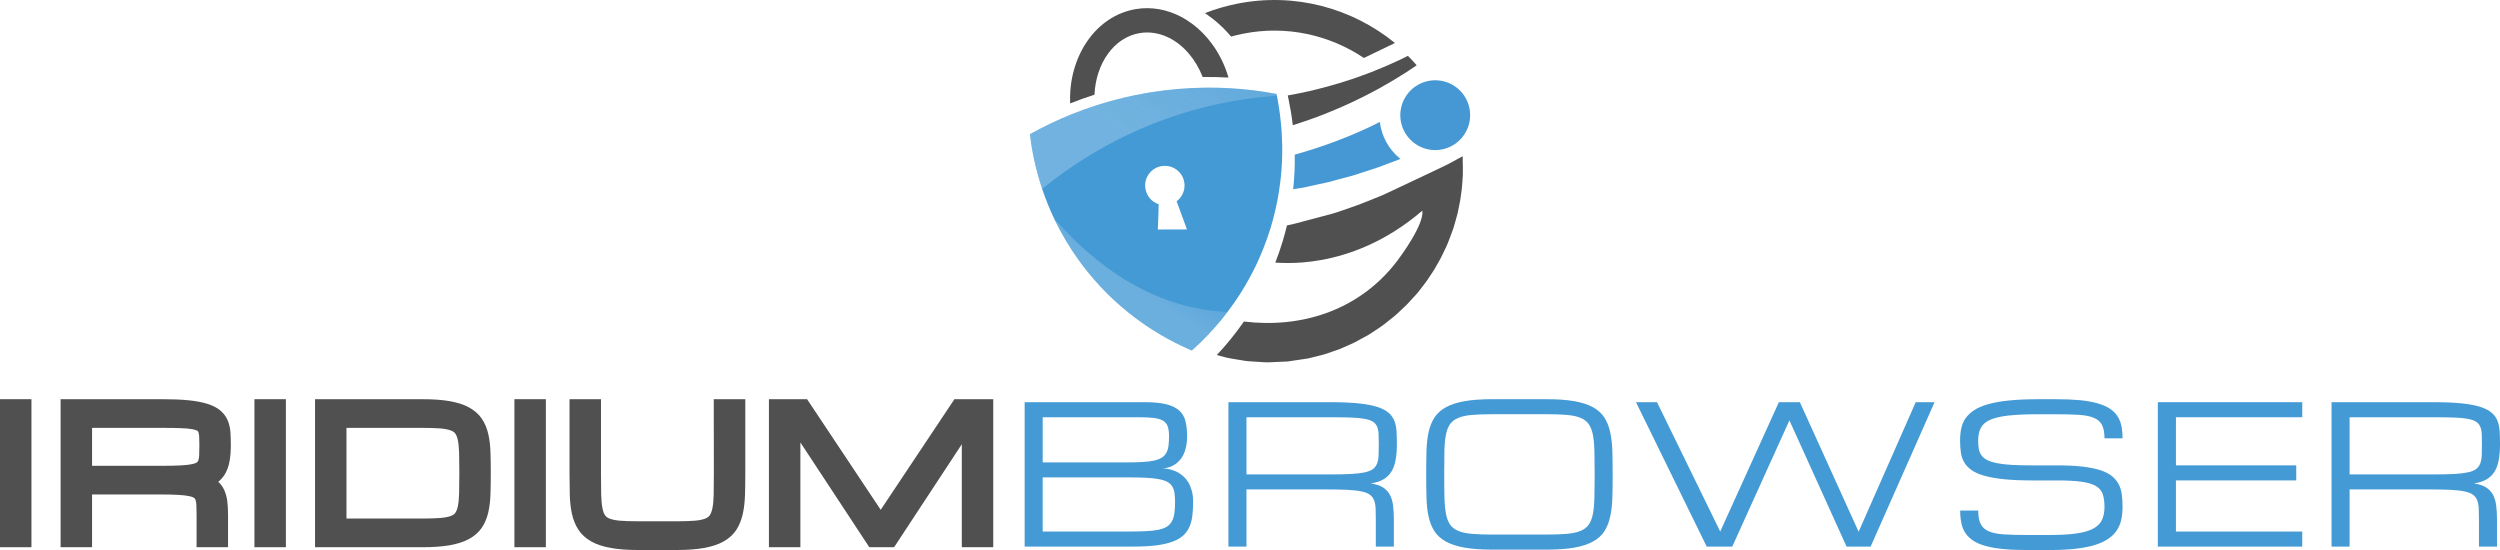
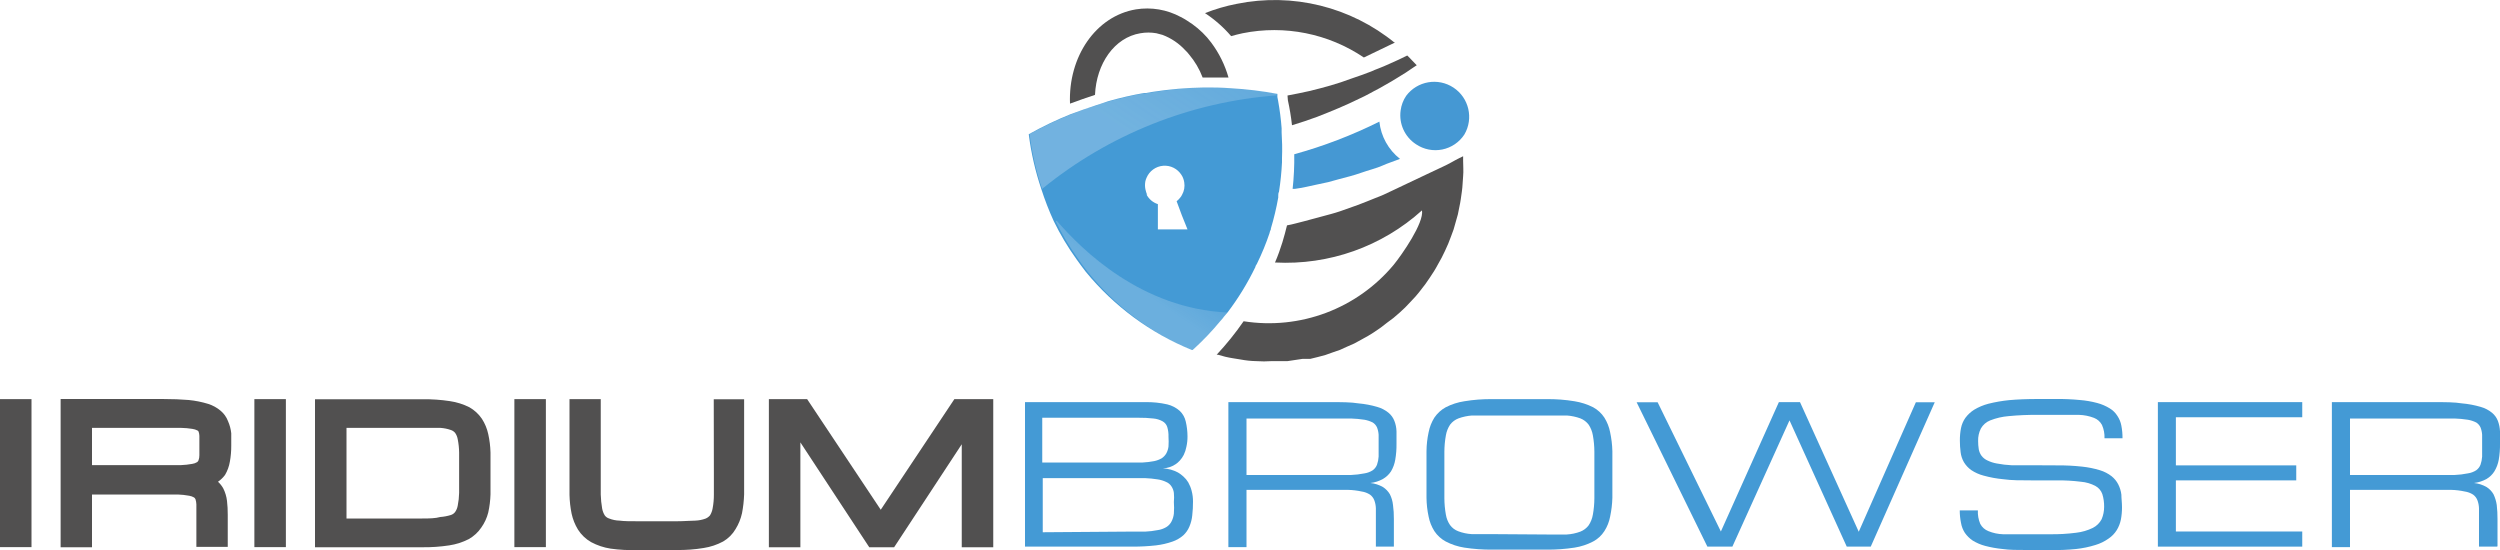
- <svg xmlns="http://www.w3.org/2000/svg" version="1.1" id="Ebene_1" x="0px" y="0px" width="200px" height="44px" viewBox="0 0 200 44" enable-background="new 0 0 200 44" xml:space="preserve">
-   <g>
-     <g>
-       <path fill="#449AD5" d="M102.534,10.587c-0.006-0.11-0.016-0.219-0.024-0.325c-0.062-0.796-0.163-1.534-0.281-2.197    c-0.02-0.102-0.036-0.204-0.056-0.304c-0.01-0.041-0.017-0.084-0.027-0.127c-0.01-0.041-0.02-0.084-0.026-0.123    c-1.23-0.232-2.46-0.38-3.7-0.453c-0.687-0.039-1.379-0.055-2.066-0.044c-1.407,0.018-2.819,0.136-4.224,0.36    c-0.149,0.022-0.296,0.046-0.444,0.072c-0.054,0.009-0.111,0.018-0.164,0.03c-0.97,0.173-1.926,0.394-2.868,0.664    c-0.204,0.058-0.407,0.117-0.61,0.181c-0.113,0.034-0.23,0.071-0.344,0.106c-0.66,0.21-1.306,0.448-1.947,0.701    c-1.151,0.462-2.272,1-3.365,1.608c0.149,1.245,0.438,2.747,0.983,4.374c0.279,0.833,0.625,1.695,1.054,2.576    c0,0.003,0.004,0.007,0.005,0.01c0.492,1.009,1.092,2.036,1.823,3.058c0.241,0.338,0.488,0.662,0.74,0.975    c2.722,3.386,5.931,5.283,8.355,6.315c0.017-0.018,0.035-0.032,0.052-0.05c0.044-0.04,0.087-0.078,0.13-0.118    c0.668-0.608,1.383-1.334,2.094-2.192c0.054-0.068,0.11-0.132,0.164-0.199c0.041-0.052,0.082-0.104,0.123-0.155    c0.097-0.123,0.196-0.248,0.292-0.375c0.793-1.045,1.559-2.252,2.232-3.632c0.049-0.099,0.092-0.197,0.14-0.295    c0.351-0.758,0.676-1.57,0.957-2.434c0.031-0.099,0.063-0.194,0.096-0.296c0.006-0.018,0.012-0.036,0.018-0.055l0-0.002    c0.257-0.845,0.451-1.675,0.597-2.478c0.005-0.044,0.014-0.093,0.022-0.138c0.021-0.109,0.038-0.216,0.052-0.327    c0.132-0.814,0.207-1.6,0.242-2.352c0.005-0.112,0.01-0.224,0.01-0.333C102.592,11.902,102.575,11.227,102.534,10.587z     M91.781,15.545c-0.038-0.072-0.067-0.148-0.093-0.229c-0.024-0.072-0.041-0.146-0.053-0.222    c-0.036-0.217-0.027-0.432,0.021-0.631c0.022-0.098,0.055-0.188,0.098-0.277c0.208-0.46,0.639-0.811,1.178-0.898    c0.644-0.105,1.26,0.191,1.585,0.709c0.059,0.086,0.106,0.184,0.144,0.283c0.035,0.096,0.064,0.2,0.082,0.305    c0.06,0.368-0.011,0.721-0.178,1.02c-0.048,0.086-0.104,0.166-0.166,0.239c-0.08,0.098-0.171,0.186-0.27,0.262l0.42,1.137    l0.409,1.111l-2.332,0.007l0.036-0.885l0.034-1.137c-0.396-0.133-0.728-0.411-0.915-0.791L91.781,15.545z" />
-       <path fill="#515050" d="M96.398,1.049c0.808-0.317,1.651-0.565,2.529-0.743c4.651-0.942,9.246,0.346,12.669,3.134l-0.073,0.035    l-2.411,1.162c-2.752-1.843-6.205-2.64-9.702-1.933c-0.313,0.062-0.62,0.136-0.921,0.222C97.869,2.193,97.164,1.563,96.398,1.049z    " />
-       <path fill="#515050" d="M113.336,5.224c-0.074,0.05-0.15,0.099-0.222,0.149c-0.215,0.139-0.43,0.293-0.651,0.433    c-0.226,0.137-0.453,0.279-0.683,0.423c-0.154,0.093-0.304,0.188-0.463,0.279c-0.319,0.188-0.655,0.374-0.99,0.569    c-0.255,0.143-0.51,0.266-0.771,0.409c-0.262,0.128-0.521,0.276-0.795,0.401c-1.067,0.532-2.212,1.016-3.394,1.468    c-0.637,0.23-1.287,0.455-1.944,0.662c-0.086-0.75-0.202-1.432-0.331-2.037l-0.071-0.344c0.577-0.102,1.152-0.218,1.719-0.344    c1.164-0.277,2.299-0.587,3.382-0.952c0.275-0.086,0.538-0.194,0.804-0.282c0.264-0.099,0.531-0.189,0.785-0.292    c0.193-0.082,0.39-0.162,0.578-0.237c0.315-0.125,0.618-0.25,0.916-0.387c0.238-0.11,0.476-0.218,0.711-0.321    c0.232-0.11,0.455-0.224,0.681-0.335c0.011-0.005,0.021-0.01,0.036-0.018c0.143,0.138,0.276,0.281,0.408,0.422    C113.144,5,113.239,5.108,113.336,5.224z" />
-       <path fill="#515050" d="M116.756,12.638c-0.224,0.117-0.449,0.245-0.666,0.365c-0.219,0.117-0.432,0.229-0.652,0.329l-1.354,0.643    l-2.709,1.279l-0.679,0.317c-0.219,0.104-0.458,0.19-0.685,0.282c-0.463,0.182-0.917,0.381-1.387,0.549l-1.414,0.496    c-0.469,0.166-0.95,0.286-1.434,0.413l-1.447,0.385c-0.463,0.116-0.908,0.255-1.372,0.336c-0.109,0.447-0.23,0.901-0.37,1.361    c-0.173,0.563-0.362,1.104-0.566,1.625c0.032-0.085,5.887,0.887,11.764-4.164c0.164,1.038-1.618,3.55-2.273,4.354    c-2.965,3.646-7.42,5.067-11.998,4.515c-0.713,1.027-1.452,1.917-2.167,2.674c0.041,0.015,0.079,0.022,0.118,0.037l0.579,0.157    c0.406,0.096,0.822,0.148,1.228,0.221c0.408,0.088,0.823,0.103,1.238,0.127c0.417,0.021,0.83,0.074,1.25,0.035l1.261-0.056    l1.201-0.18l0.304-0.043c0.059-0.013,0.08-0.008,0.168-0.031l0.149-0.035l0.605-0.154c0.201-0.052,0.406-0.092,0.604-0.159    l0.588-0.204l0.585-0.206l0.568-0.253l0.567-0.254c0.184-0.097,0.363-0.199,0.547-0.299l0.548-0.297    c0.18-0.102,0.346-0.228,0.522-0.338c0.346-0.226,0.692-0.453,1.008-0.722c0.328-0.254,0.657-0.505,0.954-0.801    c0.306-0.283,0.62-0.564,0.879-0.871l0.413-0.446l0.103-0.113l0.109-0.128c0.065-0.079,0.128-0.162,0.19-0.243    c0.245-0.33,0.515-0.648,0.728-0.999l0.344-0.518c0.107-0.174,0.21-0.361,0.31-0.54c0.218-0.36,0.392-0.729,0.565-1.094    c0.182-0.352,0.341-0.776,0.477-1.146l0.212-0.578c0.06-0.195,0.112-0.398,0.174-0.6l0.164-0.597l0.122-0.6    c0.091-0.39,0.145-0.818,0.197-1.224c0.058-0.413,0.064-0.802,0.101-1.227c0.015-0.403-0.004-0.826-0.01-1.23l-0.001-0.288    L116.756,12.638z" />
-       <path fill="#4598D3" d="M112.037,12.713c-0.465,0.188-0.944,0.347-1.412,0.533c-0.566,0.225-1.151,0.385-1.718,0.58    c-0.571,0.2-1.163,0.349-1.742,0.502l-0.869,0.237l-0.887,0.192c-0.587,0.135-1.188,0.273-1.782,0.354l-0.175,0.029    c0.107-0.971,0.143-1.897,0.127-2.767c2.292-0.644,4.609-1.499,6.809-2.616C110.524,10.891,111.093,11.965,112.037,12.713z" />
-       <path fill="#4598D3" d="M117.146,10.758c-0.706,1.061-2.01,1.485-3.162,1.121c-0.243-0.075-0.484-0.186-0.709-0.337    c-0.923-0.615-1.364-1.675-1.226-2.702c0.055-0.407,0.197-0.808,0.441-1.17c0.852-1.286,2.589-1.634,3.872-0.784    C117.649,7.739,117.999,9.474,117.146,10.758z" />
-       <path fill="#515050" d="M98.28,6.205c-0.687-0.039-1.378-0.054-2.066-0.044c-0.271-0.701-0.647-1.329-1.091-1.852    c-0.095-0.116-0.194-0.225-0.299-0.331c-0.549-0.555-1.186-0.962-1.867-1.188c-0.16-0.051-0.322-0.093-0.488-0.125    c-0.414-0.081-0.844-0.093-1.274-0.021c-2.071,0.337-3.523,2.418-3.636,4.929c-0.661,0.21-1.304,0.447-1.947,0.701    c-0.152-3.754,2.056-7.023,5.269-7.549c1.25-0.204,2.489,0.035,3.593,0.611C94.64,1.424,94.8,1.517,94.958,1.62    c0.589,0.371,1.132,0.843,1.611,1.399c0.112,0.129,0.222,0.267,0.327,0.408C97.5,4.224,97.979,5.166,98.28,6.205z" />
-       <linearGradient id="SVGID_1_" gradientUnits="userSpaceOnUse" x1="133.403" y1="-12.669" x2="128.205" y2="-7.124" gradientTransform="matrix(0.9869 -0.1613 0.1613 0.9869 -35.0176 50.4595)">
-         <stop offset="0" style="stop-color:#FDFDFF;stop-opacity:0" />
-         <stop offset="0.91" style="stop-color:#FDFDFF;stop-opacity:0.91" />
-         <stop offset="1" style="stop-color:#FDFDFF" />
-       </linearGradient>
-       <path opacity="0.21" fill="url(#SVGID_1_)" d="M98.203,24.953c-0.096,0.127-0.195,0.252-0.292,0.375    c-0.041,0.051-0.082,0.104-0.123,0.155c-0.054,0.067-0.11,0.131-0.164,0.199c-0.711,0.858-1.425,1.584-2.094,2.192    c-0.043,0.04-0.086,0.078-0.13,0.118c-0.018,0.018-0.035,0.032-0.052,0.05c-2.425-1.032-5.633-2.929-8.355-6.315    c-0.252-0.313-0.499-0.636-0.74-0.975c-0.731-1.021-1.332-2.048-1.823-3.058c0.018,0,0.036,0.003,0.054,0.003    c0.022,0.005,0.039,0.008,0.06,0.014C86.556,19.979,91.322,24.691,98.203,24.953z" />
-       <linearGradient id="SVGID_2_" gradientUnits="userSpaceOnUse" x1="149.75" y1="-38.844" x2="130.567" y2="-18.383" gradientTransform="matrix(0.9869 -0.1613 0.1613 0.9869 -35.0176 50.4595)">
-         <stop offset="0" style="stop-color:#FDFDFF;stop-opacity:0" />
-         <stop offset="0.91" style="stop-color:#FDFDFF;stop-opacity:0.91" />
-         <stop offset="1" style="stop-color:#FDFDFF" />
-       </linearGradient>
-       <path opacity="0.25" fill="url(#SVGID_2_)" d="M102.145,7.634c-0.722,0.203-9.715,0.138-18.775,7.475    c-0.545-1.627-0.834-3.128-0.983-4.374c1.093-0.608,2.214-1.146,3.365-1.608c0.641-0.253,1.287-0.49,1.947-0.701    c0.114-0.035,0.231-0.072,0.344-0.106c0.203-0.064,0.406-0.123,0.61-0.181c0.941-0.27,1.897-0.491,2.868-0.664    c0.053-0.012,0.11-0.021,0.164-0.03c0.148-0.026,0.295-0.051,0.444-0.072c1.405-0.224,2.817-0.342,4.224-0.36    c0.687-0.01,1.379,0.005,2.066,0.044c1.24,0.073,2.47,0.221,3.7,0.453C102.125,7.55,102.135,7.593,102.145,7.634z" />
-     </g>
-     <g>
-       <g>
-         <rect y="31.935" fill="#515050" width="2.516" height="11.842" />
-         <path fill="#515050" d="M18.241,33.691c-0.125-0.318-0.324-0.598-0.593-0.833c-0.26-0.228-0.604-0.406-1.048-0.548     c-0.4-0.128-0.904-0.224-1.5-0.286c-0.576-0.059-1.288-0.089-2.118-0.089H4.848v11.842h2.517v-4.22h5.394     c0.58,0,1.068,0.009,1.465,0.031c0.374,0.019,0.679,0.054,0.912,0.104c0.24,0.049,0.346,0.107,0.39,0.139     c0.05,0.037,0.084,0.081,0.109,0.14c0.041,0.105,0.067,0.245,0.075,0.409c0.012,0.226,0.017,0.496,0.017,0.807v2.591h2.517     v-2.591c0-0.414-0.022-0.789-0.063-1.116c-0.05-0.377-0.153-0.715-0.306-0.997c-0.109-0.201-0.247-0.378-0.414-0.529     c0.199-0.161,0.368-0.351,0.505-0.567c0.187-0.299,0.321-0.656,0.396-1.064c0.068-0.369,0.104-0.799,0.104-1.278     c0-0.359-0.009-0.686-0.025-0.982C18.42,34.303,18.354,33.981,18.241,33.691z M7.365,34.23h5.617     c0.584,0,1.076,0.007,1.475,0.021c0.373,0.014,0.681,0.039,0.916,0.083c0.259,0.049,0.372,0.106,0.408,0.127     c0.042,0.024,0.068,0.053,0.086,0.094c0.024,0.056,0.056,0.157,0.066,0.334c0.011,0.209,0.017,0.458,0.017,0.746     c0,0.313-0.005,0.583-0.017,0.806c-0.008,0.167-0.035,0.307-0.075,0.409c-0.025,0.063-0.059,0.106-0.11,0.144     c-0.043,0.028-0.15,0.087-0.389,0.138c-0.233,0.05-0.54,0.082-0.912,0.101c-0.396,0.021-0.884,0.031-1.464,0.031H7.365V34.23z" />
-         <rect x="20.355" y="31.935" fill="#515050" width="2.516" height="11.842" />
-         <path fill="#515050" d="M39.065,34.729c-0.106-0.463-0.28-0.876-0.517-1.23c-0.25-0.371-0.604-0.679-1.051-0.918     c-0.417-0.224-0.942-0.39-1.56-0.495c-0.586-0.101-1.313-0.15-2.157-0.15h-8.577v11.842h8.577c0.844,0,1.57-0.052,2.157-0.15     c0.618-0.107,1.143-0.273,1.56-0.497c0.447-0.24,0.802-0.548,1.051-0.918c0.237-0.351,0.411-0.765,0.517-1.231     c0.098-0.433,0.156-0.919,0.173-1.45c0.017-0.504,0.025-1.063,0.025-1.676c0-0.613-0.008-1.171-0.025-1.672     C39.222,35.649,39.164,35.163,39.065,34.729z M33.78,41.483h-6.062V34.23h6.062c0.575,0,1.062,0.016,1.447,0.044     c0.349,0.029,0.632,0.084,0.842,0.165c0.158,0.058,0.271,0.137,0.346,0.234c0.089,0.12,0.161,0.3,0.209,0.522     c0.059,0.274,0.094,0.627,0.105,1.041c0.012,0.453,0.018,0.991,0.018,1.62c0,0.629-0.006,1.167-0.018,1.621     c-0.011,0.417-0.046,0.766-0.105,1.043c-0.048,0.219-0.12,0.399-0.209,0.52c-0.075,0.098-0.188,0.176-0.346,0.237     c-0.21,0.077-0.495,0.133-0.845,0.161C34.837,41.468,34.351,41.483,33.78,41.483z" />
-         <rect x="41.153" y="31.935" fill="#515050" width="2.516" height="11.842" />
-         <path fill="#515050" d="M57.108,37.855c0,0.663-0.004,1.232-0.014,1.705c-0.009,0.44-0.042,0.812-0.103,1.106     c-0.049,0.242-0.123,0.435-0.215,0.563c-0.079,0.106-0.192,0.192-0.351,0.256c-0.205,0.082-0.484,0.141-0.829,0.17     c-0.388,0.033-0.873,0.047-1.442,0.047h-3.122c-0.573,0-1.059-0.014-1.445-0.047c-0.343-0.03-0.623-0.089-0.831-0.171     c-0.158-0.064-0.271-0.148-0.346-0.252c-0.091-0.129-0.164-0.322-0.211-0.563c-0.058-0.296-0.093-0.669-0.104-1.112     c-0.01-0.473-0.016-1.041-0.016-1.703v-5.92h-2.517v5.92c0,0.636,0.007,1.215,0.021,1.736c0.015,0.554,0.072,1.062,0.17,1.508     c0.104,0.477,0.278,0.905,0.511,1.268c0.25,0.387,0.601,0.708,1.046,0.956c0.416,0.233,0.941,0.407,1.562,0.516     C49.462,43.946,50.188,44,51.033,44h3.122c0.846,0,1.573-0.054,2.161-0.162c0.62-0.109,1.146-0.283,1.562-0.516     c0.447-0.249,0.797-0.571,1.045-0.958c0.229-0.363,0.4-0.79,0.503-1.265c0.099-0.447,0.157-0.955,0.174-1.505     c0.018-0.522,0.024-1.102,0.024-1.739v-5.92h-2.523L57.108,37.855z" />
-         <polygon fill="#515050" points="76.354,31.935 70.457,40.785 64.566,31.935 61.514,31.935 61.514,43.777 64.03,43.777      64.03,35.394 69.544,43.777 71.529,43.777 76.944,35.539 76.944,43.777 79.459,43.777 79.459,31.935    " />
-       </g>
-       <path fill="#449AD5" d="M81.972,43.728V32.175h9.633c0.723,0,1.304,0.06,1.745,0.177c0.442,0.119,0.781,0.292,1.02,0.521    c0.237,0.226,0.397,0.511,0.477,0.851c0.081,0.343,0.121,0.735,0.121,1.174c0,0.323-0.028,0.604-0.084,0.851    c-0.055,0.247-0.127,0.46-0.217,0.641c-0.09,0.18-0.193,0.331-0.309,0.452c-0.115,0.125-0.233,0.225-0.354,0.306    c-0.281,0.191-0.601,0.297-0.963,0.322c0.453,0.026,0.853,0.135,1.204,0.33c0.15,0.087,0.297,0.192,0.439,0.322    c0.144,0.126,0.272,0.284,0.384,0.471c0.112,0.188,0.204,0.409,0.275,0.663c0.07,0.254,0.105,0.545,0.105,0.876    c0,0.4-0.019,0.771-0.057,1.103c-0.037,0.333-0.114,0.633-0.229,0.897c-0.115,0.267-0.282,0.5-0.496,0.701    c-0.216,0.201-0.503,0.366-0.862,0.499c-0.358,0.132-0.796,0.233-1.315,0.299c-0.52,0.063-1.139,0.096-1.862,0.096H81.972z     M90.146,36.991c0.491,0,0.916-0.01,1.271-0.031c0.355-0.021,0.659-0.059,0.911-0.115c0.25-0.053,0.453-0.13,0.608-0.229    c0.156-0.097,0.277-0.222,0.366-0.38c0.088-0.155,0.146-0.341,0.176-0.56c0.029-0.218,0.044-0.476,0.044-0.778    c0-0.32-0.034-0.582-0.105-0.782c-0.07-0.201-0.195-0.354-0.376-0.46c-0.18-0.109-0.423-0.18-0.732-0.219    c-0.309-0.038-0.704-0.057-1.185-0.057h-7.708v3.612H90.146z M90.146,42.524c0.561,0,1.047-0.009,1.459-0.027    c0.411-0.018,0.759-0.053,1.045-0.112s0.517-0.139,0.692-0.249c0.175-0.106,0.313-0.252,0.41-0.43    c0.098-0.178,0.164-0.395,0.2-0.648c0.036-0.257,0.052-0.563,0.052-0.926c0-0.28-0.017-0.526-0.052-0.733    c-0.036-0.208-0.102-0.384-0.2-0.525c-0.097-0.143-0.235-0.26-0.41-0.346c-0.175-0.089-0.406-0.159-0.692-0.207    c-0.286-0.051-0.634-0.085-1.045-0.103c-0.412-0.018-0.898-0.027-1.459-0.027h-6.731v4.333H90.146z" />
-       <path fill="#449AD5" d="M111.51,43.728h-1.445v-2.167c0-0.35-0.006-0.651-0.016-0.905c-0.013-0.254-0.057-0.471-0.13-0.651    c-0.071-0.18-0.188-0.325-0.342-0.437c-0.155-0.108-0.376-0.196-0.663-0.253c-0.284-0.062-0.646-0.104-1.085-0.126    c-0.44-0.023-0.979-0.035-1.622-0.035h-6.489v4.574h-1.444V32.175h8.174c0.881,0,1.627,0.032,2.231,0.094    c0.602,0.063,1.102,0.157,1.495,0.281c0.395,0.128,0.696,0.283,0.909,0.468c0.213,0.185,0.368,0.404,0.468,0.655    c0.096,0.248,0.155,0.53,0.173,0.84c0.018,0.313,0.026,0.656,0.026,1.031c0,0.48-0.034,0.903-0.104,1.266    c-0.065,0.366-0.181,0.675-0.341,0.932c-0.16,0.253-0.373,0.458-0.641,0.613c-0.263,0.153-0.6,0.258-1,0.319    c0.4,0.061,0.725,0.165,0.966,0.314c0.237,0.153,0.423,0.349,0.556,0.587c0.129,0.242,0.217,0.529,0.258,0.859    c0.043,0.329,0.064,0.705,0.064,1.127V43.728z M99.718,37.953h6.73c0.643,0,1.183-0.011,1.622-0.034    c0.437-0.022,0.802-0.065,1.085-0.126c0.287-0.058,0.509-0.145,0.663-0.254c0.155-0.112,0.268-0.257,0.342-0.437    c0.073-0.18,0.114-0.397,0.126-0.651c0.013-0.251,0.02-0.555,0.02-0.905c0-0.325-0.007-0.607-0.02-0.843    c-0.012-0.236-0.053-0.432-0.126-0.594c-0.074-0.16-0.187-0.286-0.342-0.384c-0.154-0.094-0.376-0.168-0.663-0.222    c-0.283-0.05-0.648-0.084-1.085-0.1c-0.439-0.015-0.979-0.022-1.622-0.022h-6.73V37.953z" />
-       <path fill="#449AD5" d="M123.729,31.935c0.882,0,1.625,0.053,2.229,0.162c0.604,0.108,1.101,0.27,1.491,0.488    c0.392,0.219,0.694,0.495,0.905,0.824c0.211,0.33,0.364,0.719,0.46,1.166c0.1,0.447,0.158,0.95,0.176,1.511    c0.015,0.561,0.023,1.183,0.023,1.867c0,0.68-0.009,1.303-0.023,1.864c-0.018,0.561-0.076,1.067-0.176,1.511    c-0.096,0.446-0.249,0.835-0.46,1.166c-0.211,0.333-0.514,0.605-0.905,0.824c-0.391,0.219-0.887,0.381-1.491,0.49    c-0.604,0.106-1.348,0.161-2.229,0.161h-4.347c-0.884,0-1.627-0.055-2.23-0.161c-0.604-0.109-1.101-0.271-1.492-0.49    c-0.391-0.219-0.694-0.491-0.908-0.824c-0.21-0.33-0.368-0.719-0.464-1.166c-0.1-0.444-0.153-0.95-0.169-1.511    c-0.016-0.562-0.023-1.184-0.023-1.864c0-0.684,0.008-1.306,0.023-1.867s0.069-1.064,0.169-1.511    c0.096-0.447,0.254-0.836,0.464-1.166c0.214-0.33,0.518-0.605,0.908-0.824c0.392-0.218,0.888-0.38,1.492-0.488    c0.604-0.108,1.347-0.162,2.23-0.162H123.729z M123.729,42.765c0.636,0,1.172-0.019,1.612-0.057    c0.439-0.038,0.801-0.113,1.088-0.23c0.284-0.114,0.505-0.279,0.661-0.495c0.154-0.217,0.269-0.5,0.34-0.859    c0.068-0.356,0.11-0.794,0.123-1.312c0.013-0.518,0.02-1.139,0.02-1.86c0-0.724-0.007-1.342-0.02-1.863    c-0.013-0.518-0.055-0.957-0.123-1.312c-0.071-0.355-0.186-0.643-0.34-0.858c-0.156-0.216-0.375-0.381-0.657-0.495    c-0.284-0.118-0.645-0.192-1.085-0.23c-0.439-0.038-0.979-0.057-1.619-0.057h-4.347c-0.643,0-1.182,0.019-1.621,0.057    c-0.439,0.039-0.801,0.113-1.085,0.23c-0.288,0.114-0.509,0.279-0.663,0.495c-0.155,0.216-0.27,0.503-0.338,0.858    c-0.071,0.355-0.112,0.793-0.123,1.312c-0.01,0.521-0.015,1.139-0.015,1.863c0,0.721,0.006,1.342,0.02,1.86    c0.013,0.518,0.055,0.956,0.126,1.312c0.068,0.358,0.182,0.642,0.334,0.859c0.151,0.216,0.371,0.38,0.659,0.495    c0.284,0.117,0.646,0.192,1.085,0.23s0.979,0.057,1.621,0.057H123.729z" />
-       <path fill="#449AD5" d="M142.309,32.175h1.68l4.701,10.364l4.568-10.364h1.508l-5.116,11.553h-1.924l-4.573-10.098l-4.572,10.098    h-2.044l-5.657-11.553h1.681l5.056,10.349L142.309,32.175z" />
-       <path fill="#449AD5" d="M164.567,37.229c0.792,0,1.473,0.033,2.039,0.1s1.045,0.162,1.434,0.29    c0.389,0.131,0.697,0.29,0.928,0.481c0.231,0.191,0.409,0.41,0.534,0.655c0.127,0.242,0.206,0.516,0.244,0.816    c0.038,0.304,0.058,0.631,0.058,0.983s-0.032,0.679-0.096,0.985c-0.063,0.309-0.174,0.588-0.333,0.843    c-0.16,0.256-0.379,0.483-0.656,0.681c-0.273,0.199-0.627,0.373-1.051,0.511c-0.427,0.139-0.941,0.246-1.54,0.317    c-0.601,0.074-1.299,0.111-2.102,0.111h-1.925c-0.721,0-1.354-0.028-1.895-0.085c-0.543-0.056-1.008-0.138-1.399-0.252    c-0.391-0.111-0.714-0.253-0.97-0.426c-0.257-0.176-0.461-0.377-0.613-0.609c-0.152-0.235-0.261-0.501-0.318-0.798    c-0.061-0.3-0.092-0.629-0.092-0.989h1.445c0,0.459,0.063,0.818,0.195,1.076c0.13,0.261,0.345,0.455,0.645,0.584    c0.303,0.132,0.697,0.212,1.185,0.245c0.49,0.034,1.097,0.05,1.817,0.05h1.925c0.843,0,1.542-0.041,2.098-0.123    c0.559-0.078,1-0.207,1.333-0.386c0.33-0.176,0.564-0.405,0.698-0.691c0.135-0.287,0.203-0.632,0.203-1.042    s-0.047-0.75-0.138-1.02c-0.095-0.274-0.277-0.492-0.549-0.653c-0.274-0.161-0.659-0.278-1.157-0.344    c-0.495-0.069-1.146-0.104-1.947-0.104h-1.983c-0.884,0-1.639-0.033-2.269-0.097c-0.631-0.066-1.157-0.16-1.584-0.283    c-0.427-0.122-0.767-0.274-1.022-0.459c-0.254-0.183-0.449-0.393-0.58-0.625c-0.136-0.236-0.22-0.5-0.261-0.786    c-0.041-0.29-0.062-0.601-0.062-0.938c0-0.352,0.032-0.677,0.096-0.977c0.061-0.302,0.179-0.576,0.349-0.816    c0.171-0.244,0.404-0.461,0.699-0.652c0.297-0.19,0.676-0.349,1.139-0.478c0.464-0.127,1.021-0.224,1.675-0.289    c0.652-0.065,1.419-0.098,2.3-0.098h1.445c0.722,0,1.354,0.027,1.895,0.079c0.541,0.054,1.009,0.136,1.399,0.249    c0.392,0.111,0.715,0.251,0.974,0.422c0.259,0.167,0.463,0.368,0.617,0.602c0.152,0.23,0.258,0.496,0.318,0.79    c0.062,0.298,0.092,0.625,0.092,0.985h-1.445c0-0.449-0.066-0.802-0.195-1.059s-0.345-0.448-0.647-0.575    c-0.3-0.13-0.695-0.208-1.188-0.241c-0.49-0.033-1.097-0.049-1.818-0.049h-1.445c-0.962,0-1.755,0.034-2.377,0.103    c-0.621,0.066-1.112,0.182-1.473,0.341c-0.359,0.16-0.611,0.376-0.751,0.648c-0.143,0.269-0.211,0.609-0.211,1.014    c0,0.25,0.018,0.473,0.05,0.669c0.036,0.196,0.108,0.367,0.215,0.514c0.109,0.151,0.261,0.273,0.456,0.375    c0.195,0.099,0.455,0.183,0.774,0.247c0.32,0.066,0.713,0.113,1.178,0.141c0.465,0.025,1.017,0.039,1.659,0.039H164.567z" />
-       <path fill="#449AD5" d="M172.627,43.728V32.175h11.553v1.204h-10.106v3.85h9.625v1.204h-9.625v4.091h10.106v1.204H172.627z" />
-       <path fill="#449AD5" d="M199.759,43.728h-1.442v-2.167c0-0.35-0.007-0.651-0.019-0.905c-0.013-0.254-0.057-0.471-0.131-0.651    c-0.07-0.18-0.187-0.325-0.341-0.437c-0.154-0.108-0.376-0.196-0.662-0.253c-0.285-0.062-0.646-0.104-1.086-0.126    c-0.44-0.023-0.979-0.035-1.621-0.035h-6.488v4.574h-1.445V32.175h8.175c0.883,0,1.626,0.032,2.23,0.094    c0.604,0.063,1.102,0.157,1.495,0.281c0.394,0.128,0.695,0.283,0.909,0.468c0.213,0.185,0.372,0.404,0.468,0.655    c0.096,0.248,0.154,0.53,0.172,0.84c0.019,0.313,0.027,0.656,0.027,1.031c0,0.48-0.034,0.903-0.104,1.266    c-0.064,0.366-0.181,0.675-0.342,0.932c-0.159,0.253-0.373,0.458-0.637,0.613c-0.267,0.153-0.6,0.258-1.001,0.319    c0.401,0.061,0.722,0.165,0.964,0.314c0.238,0.153,0.426,0.349,0.556,0.587c0.129,0.242,0.217,0.529,0.26,0.859    c0.04,0.329,0.063,0.705,0.063,1.127V43.728z M187.969,37.953h6.729c0.642,0,1.182-0.011,1.621-0.034    c0.439-0.022,0.801-0.065,1.085-0.126c0.287-0.058,0.508-0.145,0.663-0.254c0.155-0.112,0.269-0.257,0.342-0.437    s0.116-0.397,0.13-0.651c0.01-0.251,0.016-0.555,0.016-0.905c0-0.325-0.006-0.607-0.016-0.843    c-0.014-0.236-0.057-0.432-0.13-0.594c-0.073-0.16-0.187-0.286-0.342-0.384c-0.155-0.094-0.376-0.168-0.663-0.222    c-0.284-0.05-0.646-0.084-1.085-0.1c-0.439-0.015-0.979-0.022-1.621-0.022h-6.729V37.953z" />
-     </g>
-   </g>
+ <svg xmlns="http://www.w3.org/2000/svg" xmlns:xlink="http://www.w3.org/1999/xlink" id="Ebene_1" data-name="Ebene 1" viewBox="0 0 200 44">
+   <defs>
+     <style>.cls-1{fill:#449ad5;}.cls-2{fill:#515050;}.cls-3{fill:#4598d3;}.cls-4{opacity:0.21;fill:url(#linear-gradient);}.cls-4,.cls-5{isolation:isolate;}.cls-5{opacity:0.25;fill:url(#linear-gradient-2);}</style>
+     <linearGradient id="linear-gradient" x1="100.94" y1="12.76" x2="95.74" y2="7.21" gradientTransform="matrix(0.99, -0.16, -0.16, -0.99, -2.96, 45.31)" gradientUnits="userSpaceOnUse">
+       <stop offset="0" stop-color="#fdfdff" stop-opacity="0" />
+       <stop offset="0.91" stop-color="#fdfdff" stop-opacity="0.91" />
+       <stop offset="1" stop-color="#fdfdff" />
+     </linearGradient>
+     <linearGradient id="linear-gradient-2" x1="117.29" y1="38.93" x2="98.1" y2="18.47" xlink:href="#linear-gradient" />
+   </defs>
+   <path class="cls-1" d="M102.53,10.59c0-.11,0-.22,0-.33a21.36,21.36,0,0,0-.28-2.19l-.06-.31s0-.08,0-.13l0-.12a29,29,0,0,0-3.7-.45C97.73,7,97,7,96.35,7a30,30,0,0,0-4.22.36l-.44.08a.86.86,0,0,0-.17,0,28.38,28.38,0,0,0-2.87.66L88,8.32l-.34.11c-.66.21-1.31.45-2,.7a28.74,28.74,0,0,0-3.36,1.61,22.57,22.57,0,0,0,1,4.37,23.34,23.34,0,0,0,1,2.58h0a20.94,20.94,0,0,0,1.82,3.05c.24.34.49.67.74,1A21.43,21.43,0,0,0,95.35,28L95.4,28l.13-.11a21.41,21.41,0,0,0,2.09-2.2l.17-.19.12-.16L98.2,25a21.47,21.47,0,0,0,2.23-3.64c0-.1.1-.19.14-.29a20,20,0,0,0,1-2.44c0-.09.07-.19.1-.29l0-.06h0a21.66,21.66,0,0,0,.59-2.48.59.59,0,0,0,0-.13c0-.11,0-.22.06-.33a22.57,22.57,0,0,0,.24-2.35c0-.12,0-.23,0-.34C102.59,11.9,102.57,11.23,102.53,10.59Zm-10.75,5a1.09,1.09,0,0,1-.09-.23,2,2,0,0,1-.06-.23,1.66,1.66,0,0,1,0-.63,1.43,1.43,0,0,1,.09-.27A1.58,1.58,0,0,1,94.52,14a1.22,1.22,0,0,1,.14.28,1.57,1.57,0,0,1,.08.31,1.51,1.51,0,0,1-.18,1,1,1,0,0,1-.16.24,1.72,1.72,0,0,1-.27.27l.42,1.13L95,18.35H92.63l0-.88,0-1.14a1.56,1.56,0,0,1-.92-.79Z" transform="translate(0 0)" />
+   <path class="cls-2" d="M96.4,1.05A14.19,14.19,0,0,1,98.93.31,15.2,15.2,0,0,1,111.6,3.44l-.08,0-2.41,1.16a12.81,12.81,0,0,0-9.7-1.94c-.31.07-.62.14-.92.23A10,10,0,0,0,96.4,1.05Z" transform="translate(0 0)" />
+   <path class="cls-2" d="M113.34,5.22l-.23.15-.65.44-.68.42-.46.28-1,.57c-.26.14-.51.26-.77.41s-.53.27-.8.4c-1.07.53-2.21,1-3.39,1.46-.64.23-1.29.46-2,.67a19.38,19.38,0,0,0-.33-2L103,7.64c.58-.11,1.15-.22,1.72-.35,1.16-.28,2.3-.59,3.38-1l.81-.28.78-.29c.19-.09.39-.17.58-.24s.62-.25.92-.39l.71-.32.68-.33,0,0c.15.14.28.28.41.42Z" transform="translate(0 0)" />
+   <path class="cls-2" d="M116.76,12.64c-.23.11-.45.24-.67.36s-.43.23-.65.33l-1.36.64-2.7,1.28-.68.32c-.22.1-.46.19-.69.28-.46.18-.92.38-1.39.55l-1.41.5c-.47.16-.95.28-1.43.41l-1.45.39c-.46.11-.91.25-1.37.33-.11.45-.23.9-.37,1.36S102.22,20.5,102,21a16.26,16.26,0,0,0,11.76-4.17c.17,1-1.61,3.55-2.27,4.36a13,13,0,0,1-12,4.51,23.29,23.29,0,0,1-2.16,2.68l.11,0,.58.16c.41.1.83.15,1.23.22a7.35,7.35,0,0,0,1.24.13,8.7,8.7,0,0,0,1.25,0l1.26,0,1.2-.18.31,0s.08,0,.16,0l.15,0,.61-.15.6-.16.59-.21.58-.2.57-.26.57-.25.55-.3.54-.3c.18-.1.35-.22.53-.33a10.23,10.23,0,0,0,1-.73,9,9,0,0,0,1-.8,10.33,10.33,0,0,0,.88-.87l.41-.44.1-.12.11-.13a2.23,2.23,0,0,0,.19-.24,11.59,11.59,0,0,0,.73-1l.34-.52c.11-.17.21-.36.31-.54a11.39,11.39,0,0,0,.57-1.09,11.61,11.61,0,0,0,.48-1.15l.21-.57c.06-.2.11-.4.17-.6l.17-.6.12-.6c.09-.39.14-.82.2-1.23s.06-.8.1-1.22,0-.83,0-1.23V12.5Z" transform="translate(0 0)" />
+   <path class="cls-3" d="M112,12.71c-.47.19-1,.35-1.41.54s-1.16.38-1.72.58-1.17.35-1.74.5l-.87.24-.89.19c-.59.13-1.19.27-1.78.35l-.18,0a22.26,22.26,0,0,0,.13-2.77,37.72,37.72,0,0,0,6.81-2.61A4.37,4.37,0,0,0,112,12.71Z" transform="translate(0 0)" />
+   <path class="cls-3" d="M117.15,10.76a2.77,2.77,0,0,1-3.87.78,2.77,2.77,0,0,1-1.23-2.7,2.7,2.7,0,0,1,.44-1.17,2.8,2.8,0,0,1,4.66,3.09Z" transform="translate(0 0)" />
+   <path class="cls-2" d="M98.28,6.2c-.69,0-1.38,0-2.07,0a6.28,6.28,0,0,0-1.09-1.85,2.35,2.35,0,0,0-.3-.33A4.73,4.73,0,0,0,93,2.79l-.49-.13a3.67,3.67,0,0,0-1.28,0c-2.07.34-3.52,2.42-3.63,4.93-.66.21-1.31.45-2,.7-.15-3.75,2.06-7,5.27-7.54a5.65,5.65,0,0,1,3.59.61,4.76,4.76,0,0,1,.49.28A7.08,7.08,0,0,1,96.57,3l.33.41A8.57,8.57,0,0,1,98.28,6.2Z" transform="translate(0 0)" />
+   <path class="cls-4" d="M98.2,25c-.09.13-.19.25-.29.38l-.12.15-.17.2a20.26,20.26,0,0,1-2.09,2.19L95.4,28l-.05.05A21.53,21.53,0,0,1,87,21.73c-.25-.32-.5-.64-.74-1a21,21,0,0,1-1.82-3.06h.11C86.56,20,91.32,24.69,98.2,25Z" transform="translate(0 0)" />
+   <path class="cls-5" d="M102.14,7.63a33.65,33.65,0,0,0-18.77,7.48,21.78,21.78,0,0,1-1-4.38,30.36,30.36,0,0,1,3.36-1.6c.64-.26,1.29-.49,2-.7L88,8.32l.61-.18c.94-.27,1.9-.49,2.87-.67l.16,0,.45-.07A30,30,0,0,1,96.35,7c.69,0,1.38,0,2.07,0a29,29,0,0,1,3.7.45A.5.5,0,0,1,102.14,7.63Z" transform="translate(0 0)" />
+   <rect class="cls-2" y="31.93" width="2.52" height="11.84" />
+   <path class="cls-2" d="M18.24,33.69a2,2,0,0,0-.59-.83,2.88,2.88,0,0,0-1-.55A8,8,0,0,0,15.1,32c-.58-.05-1.29-.08-2.12-.08H4.85V43.78H7.36V39.56h5.4c.58,0,1.07,0,1.46,0a6.28,6.28,0,0,1,.92.1,1.13,1.13,0,0,1,.39.14.38.38,0,0,1,.11.14,1.52,1.52,0,0,1,.07.41c0,.23,0,.5,0,.81v2.59h2.51V41.19a9.35,9.35,0,0,0-.06-1.12,3,3,0,0,0-.3-1,2.13,2.13,0,0,0-.42-.53A2.47,2.47,0,0,0,18,38a3.09,3.09,0,0,0,.39-1.07,6.91,6.91,0,0,0,.11-1.27q0-.54,0-1A3.21,3.21,0,0,0,18.24,33.69Zm-10.88.54H13l1.48,0a6.53,6.53,0,0,1,.91.08,1.28,1.28,0,0,1,.41.13.18.18,0,0,1,.09.1,1.05,1.05,0,0,1,.06.33c0,.21,0,.46,0,.74s0,.59,0,.81a1.12,1.12,0,0,1-.07.41.31.31,0,0,1-.11.14,1,1,0,0,1-.39.14,6.12,6.12,0,0,1-.91.1q-.6,0-1.47,0H7.36Z" transform="translate(0 0)" />
+   <rect class="cls-2" x="20.35" y="31.93" width="2.52" height="11.84" />
+   <path class="cls-2" d="M39.06,34.73a3.67,3.67,0,0,0-.51-1.23,3,3,0,0,0-1-.92,5.12,5.12,0,0,0-1.56-.49,13.28,13.28,0,0,0-2.16-.15H25.2V43.78h8.58a13.28,13.28,0,0,0,2.16-.15,5.11,5.11,0,0,0,1.56-.5,3,3,0,0,0,1-.92A3.59,3.59,0,0,0,39.06,41a7.76,7.76,0,0,0,.18-1.45c0-.5,0-1.06,0-1.67s0-1.17,0-1.68A7.76,7.76,0,0,0,39.06,34.73Zm-5.28,6.75H27.72V34.23h6.06c.57,0,1.06,0,1.45,0a3.16,3.16,0,0,1,.84.17.75.75,0,0,1,.34.23,1.25,1.25,0,0,1,.21.52,5.74,5.74,0,0,1,.11,1.05c0,.45,0,1,0,1.62s0,1.16,0,1.62a5.72,5.72,0,0,1-.11,1,1.25,1.25,0,0,1-.21.52.69.69,0,0,1-.34.24,3.79,3.79,0,0,1-.85.16C34.84,41.47,34.35,41.48,33.78,41.48Z" transform="translate(0 0)" />
+   <rect class="cls-2" x="41.15" y="31.93" width="2.52" height="11.84" />
+   <path class="cls-2" d="M57.11,37.85c0,.67,0,1.24,0,1.71a5.69,5.69,0,0,1-.1,1.11,1.56,1.56,0,0,1-.21.56.93.93,0,0,1-.36.26,2.7,2.7,0,0,1-.82.16c-.39,0-.88.05-1.45.05H51c-.57,0-1.06,0-1.44-.05a2.41,2.41,0,0,1-.83-.17.68.68,0,0,1-.35-.25,1.56,1.56,0,0,1-.21-.56,7.68,7.68,0,0,1-.11-1.11c0-.48,0-1,0-1.71V31.93H45.56v5.92c0,.64,0,1.22,0,1.74a8.49,8.49,0,0,0,.17,1.51,4.12,4.12,0,0,0,.51,1.27,3,3,0,0,0,1.05,1,4.84,4.84,0,0,0,1.56.52A12.14,12.14,0,0,0,51,44h3.13a12.14,12.14,0,0,0,2.16-.16,4.84,4.84,0,0,0,1.56-.52,2.77,2.77,0,0,0,1-1,4.06,4.06,0,0,0,.51-1.26,9.53,9.53,0,0,0,.17-1.51c0-.52,0-1.1,0-1.73V31.94H57.1Z" transform="translate(0 0)" />
+   <polygon class="cls-2" points="76.35 31.93 70.46 40.78 64.57 31.93 61.51 31.93 61.51 43.78 64.03 43.78 64.03 35.39 69.54 43.78 71.53 43.78 76.94 35.54 76.94 43.78 79.46 43.78 79.46 31.93 76.35 31.93" />
+   <path class="cls-1" d="M82,43.73V32.17h9.64a7.31,7.31,0,0,1,1.74.18,2.33,2.33,0,0,1,1,.52,1.68,1.68,0,0,1,.48.85A5.29,5.29,0,0,1,95,34.9a3.63,3.63,0,0,1-.09.85,2.53,2.53,0,0,1-.21.64,2,2,0,0,1-.31.45,1.7,1.7,0,0,1-.36.31,2,2,0,0,1-1,.32,2.83,2.83,0,0,1,1.21.33,2.52,2.52,0,0,1,.43.32,2,2,0,0,1,.39.47,2.75,2.75,0,0,1,.27.67,3.23,3.23,0,0,1,.11.87,9.23,9.23,0,0,1-.06,1.1,3,3,0,0,1-.23.9,2,2,0,0,1-.49.7,2.59,2.59,0,0,1-.87.5,6.22,6.22,0,0,1-1.31.3,16.28,16.28,0,0,1-1.86.1ZM90.15,37c.49,0,.91,0,1.27,0a6.67,6.67,0,0,0,.91-.11,2,2,0,0,0,.61-.23,1.19,1.19,0,0,0,.36-.38,1.54,1.54,0,0,0,.18-.56,5.94,5.94,0,0,0,0-.78,2.42,2.42,0,0,0-.1-.78.8.8,0,0,0-.38-.46,1.85,1.85,0,0,0-.73-.22,9.54,9.54,0,0,0-1.19-.06h-7.7V37Zm0,5.53,1.46,0a6.79,6.79,0,0,0,1-.12,1.85,1.85,0,0,0,.69-.24,1.12,1.12,0,0,0,.41-.43,1.77,1.77,0,0,0,.2-.65,6.35,6.35,0,0,0,0-.93,4,4,0,0,0,0-.73,1.2,1.2,0,0,0-.2-.53.93.93,0,0,0-.41-.34,2.36,2.36,0,0,0-.69-.21,8.75,8.75,0,0,0-1-.1c-.42,0-.9,0-1.46,0H83.42v4.33Z" transform="translate(0 0)" />
+   <path class="cls-1" d="M111.51,43.73h-1.44V41.56c0-.35,0-.65,0-.9a2,2,0,0,0-.13-.65,1,1,0,0,0-.34-.44,1.68,1.68,0,0,0-.67-.25,5.69,5.69,0,0,0-1.08-.13c-.44,0-1,0-1.62,0H99.72v4.58H98.27V32.17h8.18c.88,0,1.62,0,2.23.1a7.78,7.78,0,0,1,1.49.28,2.49,2.49,0,0,1,.91.47,1.58,1.58,0,0,1,.47.65,2.46,2.46,0,0,1,.17.84c0,.32,0,.66,0,1a6.81,6.81,0,0,1-.1,1.27,2.69,2.69,0,0,1-.34.93,1.9,1.9,0,0,1-.65.61,2.68,2.68,0,0,1-1,.32,2.57,2.57,0,0,1,1,.32,1.72,1.72,0,0,1,.56.58,2.47,2.47,0,0,1,.25.86,7.69,7.69,0,0,1,.07,1.13v2.17ZM99.72,38h6.73q1,0,1.62,0a6.93,6.93,0,0,0,1.09-.13,1.69,1.69,0,0,0,.66-.25,1,1,0,0,0,.34-.44,2.34,2.34,0,0,0,.13-.65c0-.25,0-.55,0-.9s0-.61,0-.85a1.91,1.91,0,0,0-.13-.59.91.91,0,0,0-.34-.39,2.41,2.41,0,0,0-.66-.22,9.08,9.08,0,0,0-1.09-.1l-1.62,0H99.72Z" transform="translate(0 0)" />
+   <path class="cls-1" d="M123.73,31.93a12.73,12.73,0,0,1,2.23.17,5.12,5.12,0,0,1,1.49.48,2.5,2.5,0,0,1,.9.83,3.41,3.41,0,0,1,.46,1.17,8.23,8.23,0,0,1,.18,1.51c0,.56,0,1.18,0,1.86s0,1.31,0,1.87a8.33,8.33,0,0,1-.18,1.51,3.24,3.24,0,0,1-.46,1.16,2.41,2.41,0,0,1-.9.83,4.82,4.82,0,0,1-1.49.49,13.91,13.91,0,0,1-2.23.16h-4.35a13.82,13.82,0,0,1-2.23-.16,4.82,4.82,0,0,1-1.49-.49,2.52,2.52,0,0,1-.91-.83,3.36,3.36,0,0,1-.46-1.16,7.57,7.57,0,0,1-.17-1.51c0-.56,0-1.19,0-1.87s0-1.3,0-1.86a7.48,7.48,0,0,1,.17-1.51,3.41,3.41,0,0,1,.46-1.17,2.62,2.62,0,0,1,.91-.83,4.83,4.83,0,0,1,1.49-.48,12.73,12.73,0,0,1,2.23-.17Zm0,10.83c.63,0,1.17,0,1.61,0a3.78,3.78,0,0,0,1.09-.23,1.53,1.53,0,0,0,.66-.5,2.21,2.21,0,0,0,.34-.86,7.61,7.61,0,0,0,.12-1.31c0-.52,0-1.14,0-1.86s0-1.34,0-1.86a7.61,7.61,0,0,0-.12-1.31,2.21,2.21,0,0,0-.34-.86,1.53,1.53,0,0,0-.66-.5,4,4,0,0,0-1.08-.23c-.44,0-1,0-1.62,0h-4.35c-.64,0-1.18,0-1.62,0a4,4,0,0,0-1.08.23,1.5,1.5,0,0,0-.67.5,2.21,2.21,0,0,0-.34.86,7.61,7.61,0,0,0-.12,1.31c0,.52,0,1.14,0,1.86s0,1.34,0,1.86a7.61,7.61,0,0,0,.12,1.31A2.06,2.06,0,0,0,116,42a1.42,1.42,0,0,0,.66.5,3.63,3.63,0,0,0,1.08.23c.44,0,1,0,1.62,0Z" transform="translate(0 0)" />
+   <path class="cls-1" d="M142.31,32.17H144l4.7,10.37,4.57-10.36h1.51l-5.12,11.55h-1.92l-4.58-10.1-4.57,10.1h-2l-5.66-11.55h1.68l5.06,10.34Z" transform="translate(0 0)" />
+   <path class="cls-1" d="M164.57,37.23a17.14,17.14,0,0,1,2,.1,7.63,7.63,0,0,1,1.43.29,2.89,2.89,0,0,1,.93.48,2,2,0,0,1,.53.65,2.45,2.45,0,0,1,.25.82c0,.31.05.63.05,1a5.13,5.13,0,0,1-.09,1,2.59,2.59,0,0,1-.33.84,2.24,2.24,0,0,1-.66.68,3.54,3.54,0,0,1-1.05.51,8,8,0,0,1-1.54.32A16.25,16.25,0,0,1,164,44H162.1c-.72,0-1.35,0-1.89-.08a8.68,8.68,0,0,1-1.4-.25,3.66,3.66,0,0,1-1-.43,2.4,2.4,0,0,1-.62-.61,2.09,2.09,0,0,1-.31-.8,5,5,0,0,1-.1-1h1.45a2.46,2.46,0,0,0,.19,1.08,1.24,1.24,0,0,0,.65.58,3.34,3.34,0,0,0,1.18.25c.49,0,1.1,0,1.82,0H164a15,15,0,0,0,2.09-.12,4.11,4.11,0,0,0,1.34-.39,1.61,1.61,0,0,0,.7-.69,2.5,2.5,0,0,0,.2-1,3.26,3.26,0,0,0-.14-1,1.18,1.18,0,0,0-.55-.66,3,3,0,0,0-1.16-.34,14.21,14.21,0,0,0-1.94-.11h-2c-.88,0-1.63,0-2.26-.09a9,9,0,0,1-1.59-.29,3.24,3.24,0,0,1-1-.45,2.14,2.14,0,0,1-.58-.63,2.1,2.1,0,0,1-.26-.79,6.81,6.81,0,0,1-.06-.93,5,5,0,0,1,.09-1,2.15,2.15,0,0,1,.35-.82,2.59,2.59,0,0,1,.7-.65,4.34,4.34,0,0,1,1.14-.48,11.65,11.65,0,0,1,1.67-.29c.66-.06,1.42-.09,2.3-.09h1.45a17.58,17.58,0,0,1,1.89.08,7.77,7.77,0,0,1,1.4.24,3.74,3.74,0,0,1,1,.43,1.84,1.84,0,0,1,.61.6,2.06,2.06,0,0,1,.32.79,5,5,0,0,1,.09,1h-1.44a2.38,2.38,0,0,0-.2-1.06,1.21,1.21,0,0,0-.64-.57,3.61,3.61,0,0,0-1.19-.24c-.49,0-1.1,0-1.82,0h-1.44a22.1,22.1,0,0,0-2.38.1,5.15,5.15,0,0,0-1.47.34,1.48,1.48,0,0,0-.75.65,2.08,2.08,0,0,0-.22,1,4.23,4.23,0,0,0,.05.66,1.28,1.28,0,0,0,.22.52,1.23,1.23,0,0,0,.46.37,2.78,2.78,0,0,0,.77.25,8.14,8.14,0,0,0,1.18.14c.46,0,1,0,1.66,0Z" transform="translate(0 0)" />
+   <path class="cls-1" d="M172.63,43.73V32.17h11.55v1.21H174.07v3.85h9.63v1.2h-9.63v4.09h10.11v1.21Z" transform="translate(0 0)" />
+   <path class="cls-1" d="M199.76,43.73h-1.44V41.56c0-.35,0-.65,0-.9a2,2,0,0,0-.13-.65,1,1,0,0,0-.34-.44,1.68,1.68,0,0,0-.67-.25,5.69,5.69,0,0,0-1.08-.13c-.44,0-1,0-1.62,0H188v4.58h-1.45V32.17h8.18c.88,0,1.62,0,2.23.1a7.78,7.78,0,0,1,1.49.28,2.49,2.49,0,0,1,.91.47,1.58,1.58,0,0,1,.47.65,2.72,2.72,0,0,1,.17.84c0,.32,0,.66,0,1a6.81,6.81,0,0,1-.1,1.27,2.69,2.69,0,0,1-.35.93,1.84,1.84,0,0,1-.63.61,2.74,2.74,0,0,1-1,.32,2.52,2.52,0,0,1,1,.32,1.63,1.63,0,0,1,.56.58,3,3,0,0,1,.26.86,9.52,9.52,0,0,1,.06,1.13v2.17ZM188,38h6.73q1,0,1.62,0a6.64,6.64,0,0,0,1.08-.13,1.68,1.68,0,0,0,.67-.25,1,1,0,0,0,.34-.44,2.34,2.34,0,0,0,.13-.65c0-.25,0-.55,0-.9s0-.61,0-.85a1.91,1.91,0,0,0-.13-.59.91.91,0,0,0-.34-.39,2.38,2.38,0,0,0-.67-.22,8.69,8.69,0,0,0-1.08-.1l-1.62,0H188Z" transform="translate(0 0)" />
</svg>
